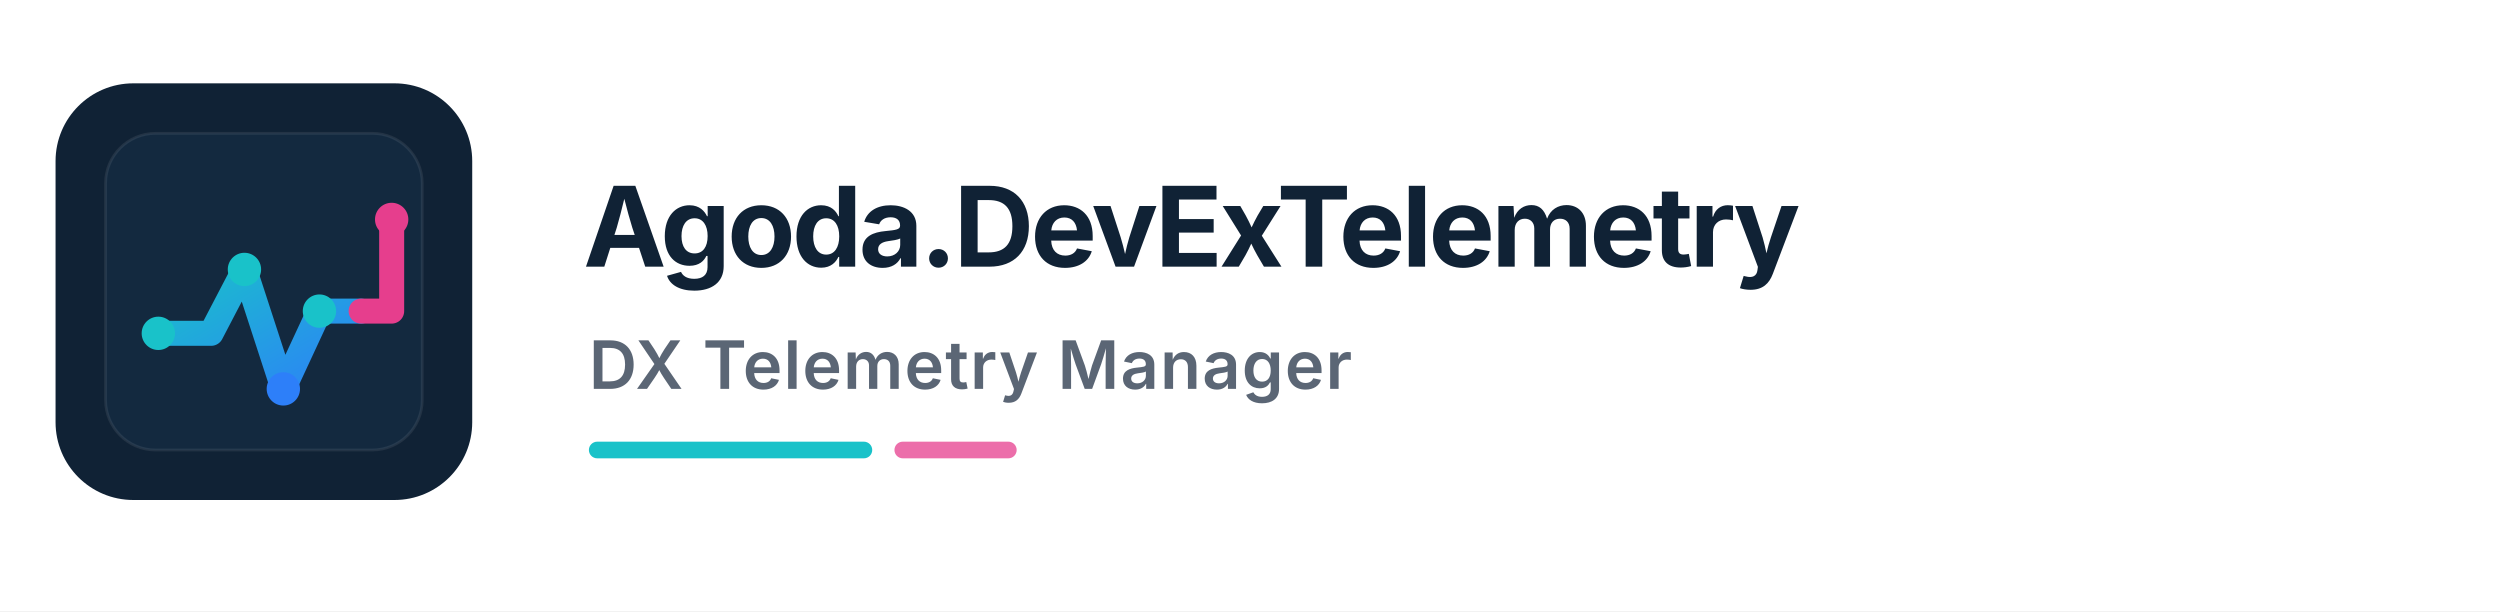
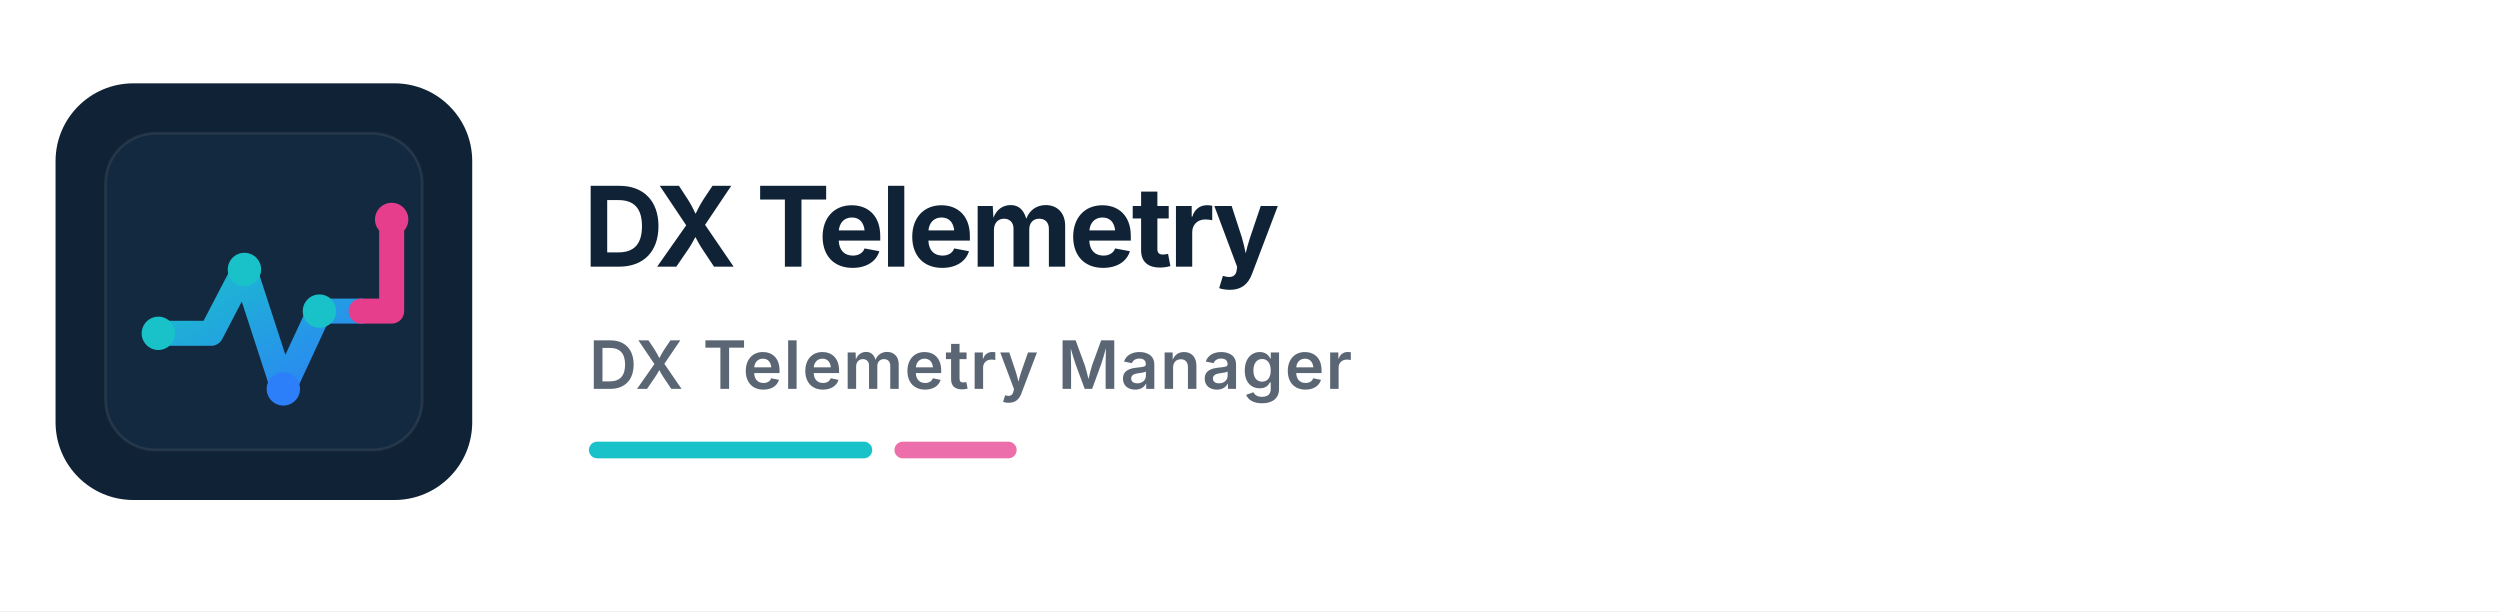
<svg xmlns="http://www.w3.org/2000/svg" viewBox="0 0 900 220" role="img" aria-label="DX Telemetry Manager logo">
  <rect x="0" y="0" width="900" height="220" fill="#FFFFFF" />
  <defs>
    <linearGradient id="accentGrad4" x1="0" y1="0" x2="1" y2="1">
      <stop offset="0%" stop-color="#19C2C9" />
      <stop offset="100%" stop-color="#2D7FF9" />
    </linearGradient>
  </defs>
  <g transform="translate(20,30)">
    <rect x="0" y="0" width="150" height="150" rx="28" fill="#102235" />
    <rect x="18" y="18" width="114" height="114" rx="18" fill="#13293F" stroke="rgba(255,255,255,0.08)" />
    <path d="M37 90 L56 90 L68 67 L82 110 L95 82 L110 82" fill="none" stroke="url(#accentGrad4)" stroke-width="9" stroke-linecap="round" stroke-linejoin="round" />
    <path d="M110 82 L121 82 L121 49" fill="none" stroke="#E63E8D" stroke-width="9" stroke-linecap="round" stroke-linejoin="round" />
    <circle cx="37" cy="90" r="6" fill="#19C2C9" />
    <circle cx="68" cy="67" r="6" fill="#19C2C9" />
    <circle cx="82" cy="110" r="6" fill="#2D7FF9" />
    <circle cx="95" cy="82" r="6" fill="#19C2C9" />
    <circle cx="121" cy="49" r="6" fill="#E63E8D" />
  </g>
  <g transform="translate(210,58)">
-     <text x="0" y="38" font-size="40" font-weight="700" fill="#102235" letter-spacing="-0.03em" font-family="Inter, Segoe UI, Arial, sans-serif">Agoda.DevExTelemetry</text>
+     <text x="0" y="38" font-size="40" font-weight="700" fill="#102235" letter-spacing="-0.03em" font-family="Inter, Segoe UI, Arial, sans-serif">DX Telemetry</text>
    <text x="2" y="82" font-size="24" font-weight="600" fill="#5B6675" letter-spacing="0.02em" font-family="Inter, Segoe UI, Arial, sans-serif">DX Telemetry Manager</text>
    <rect x="2" y="101" width="102" height="6" rx="3" fill="#19C2C9" />
    <rect x="112" y="101" width="44" height="6" rx="3" fill="#E63E8D" opacity="0.75" />
  </g>
</svg>
